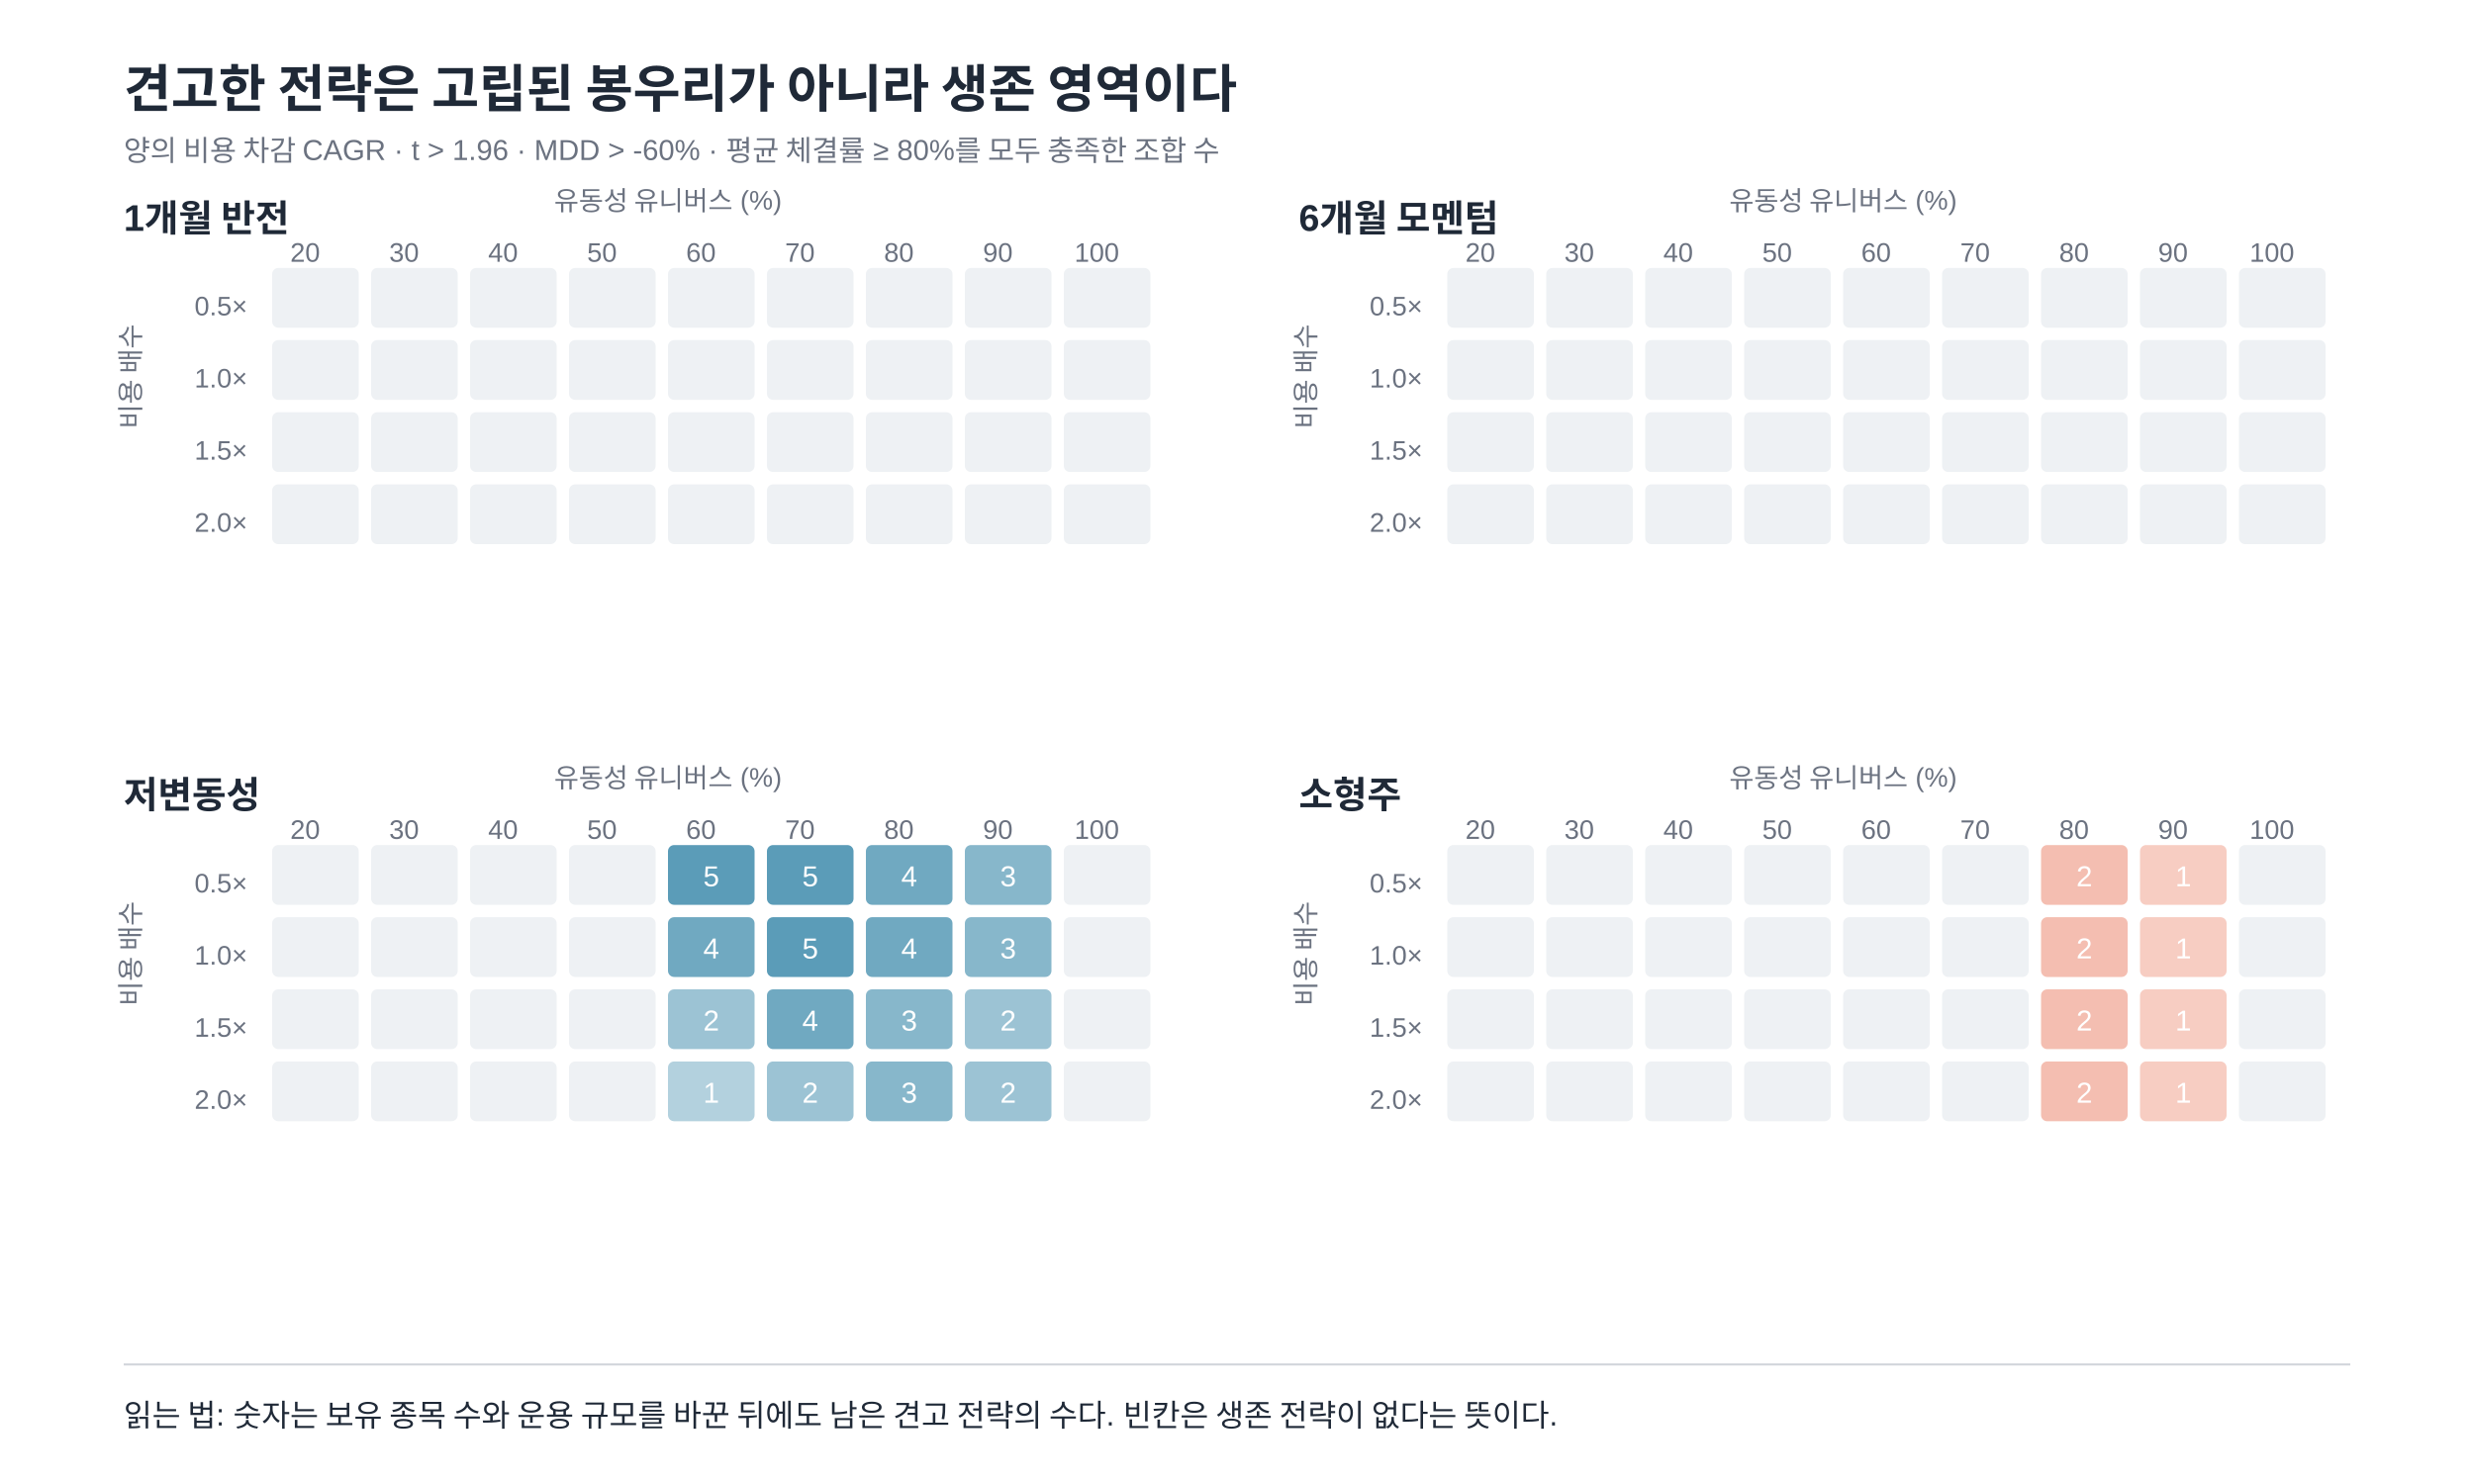
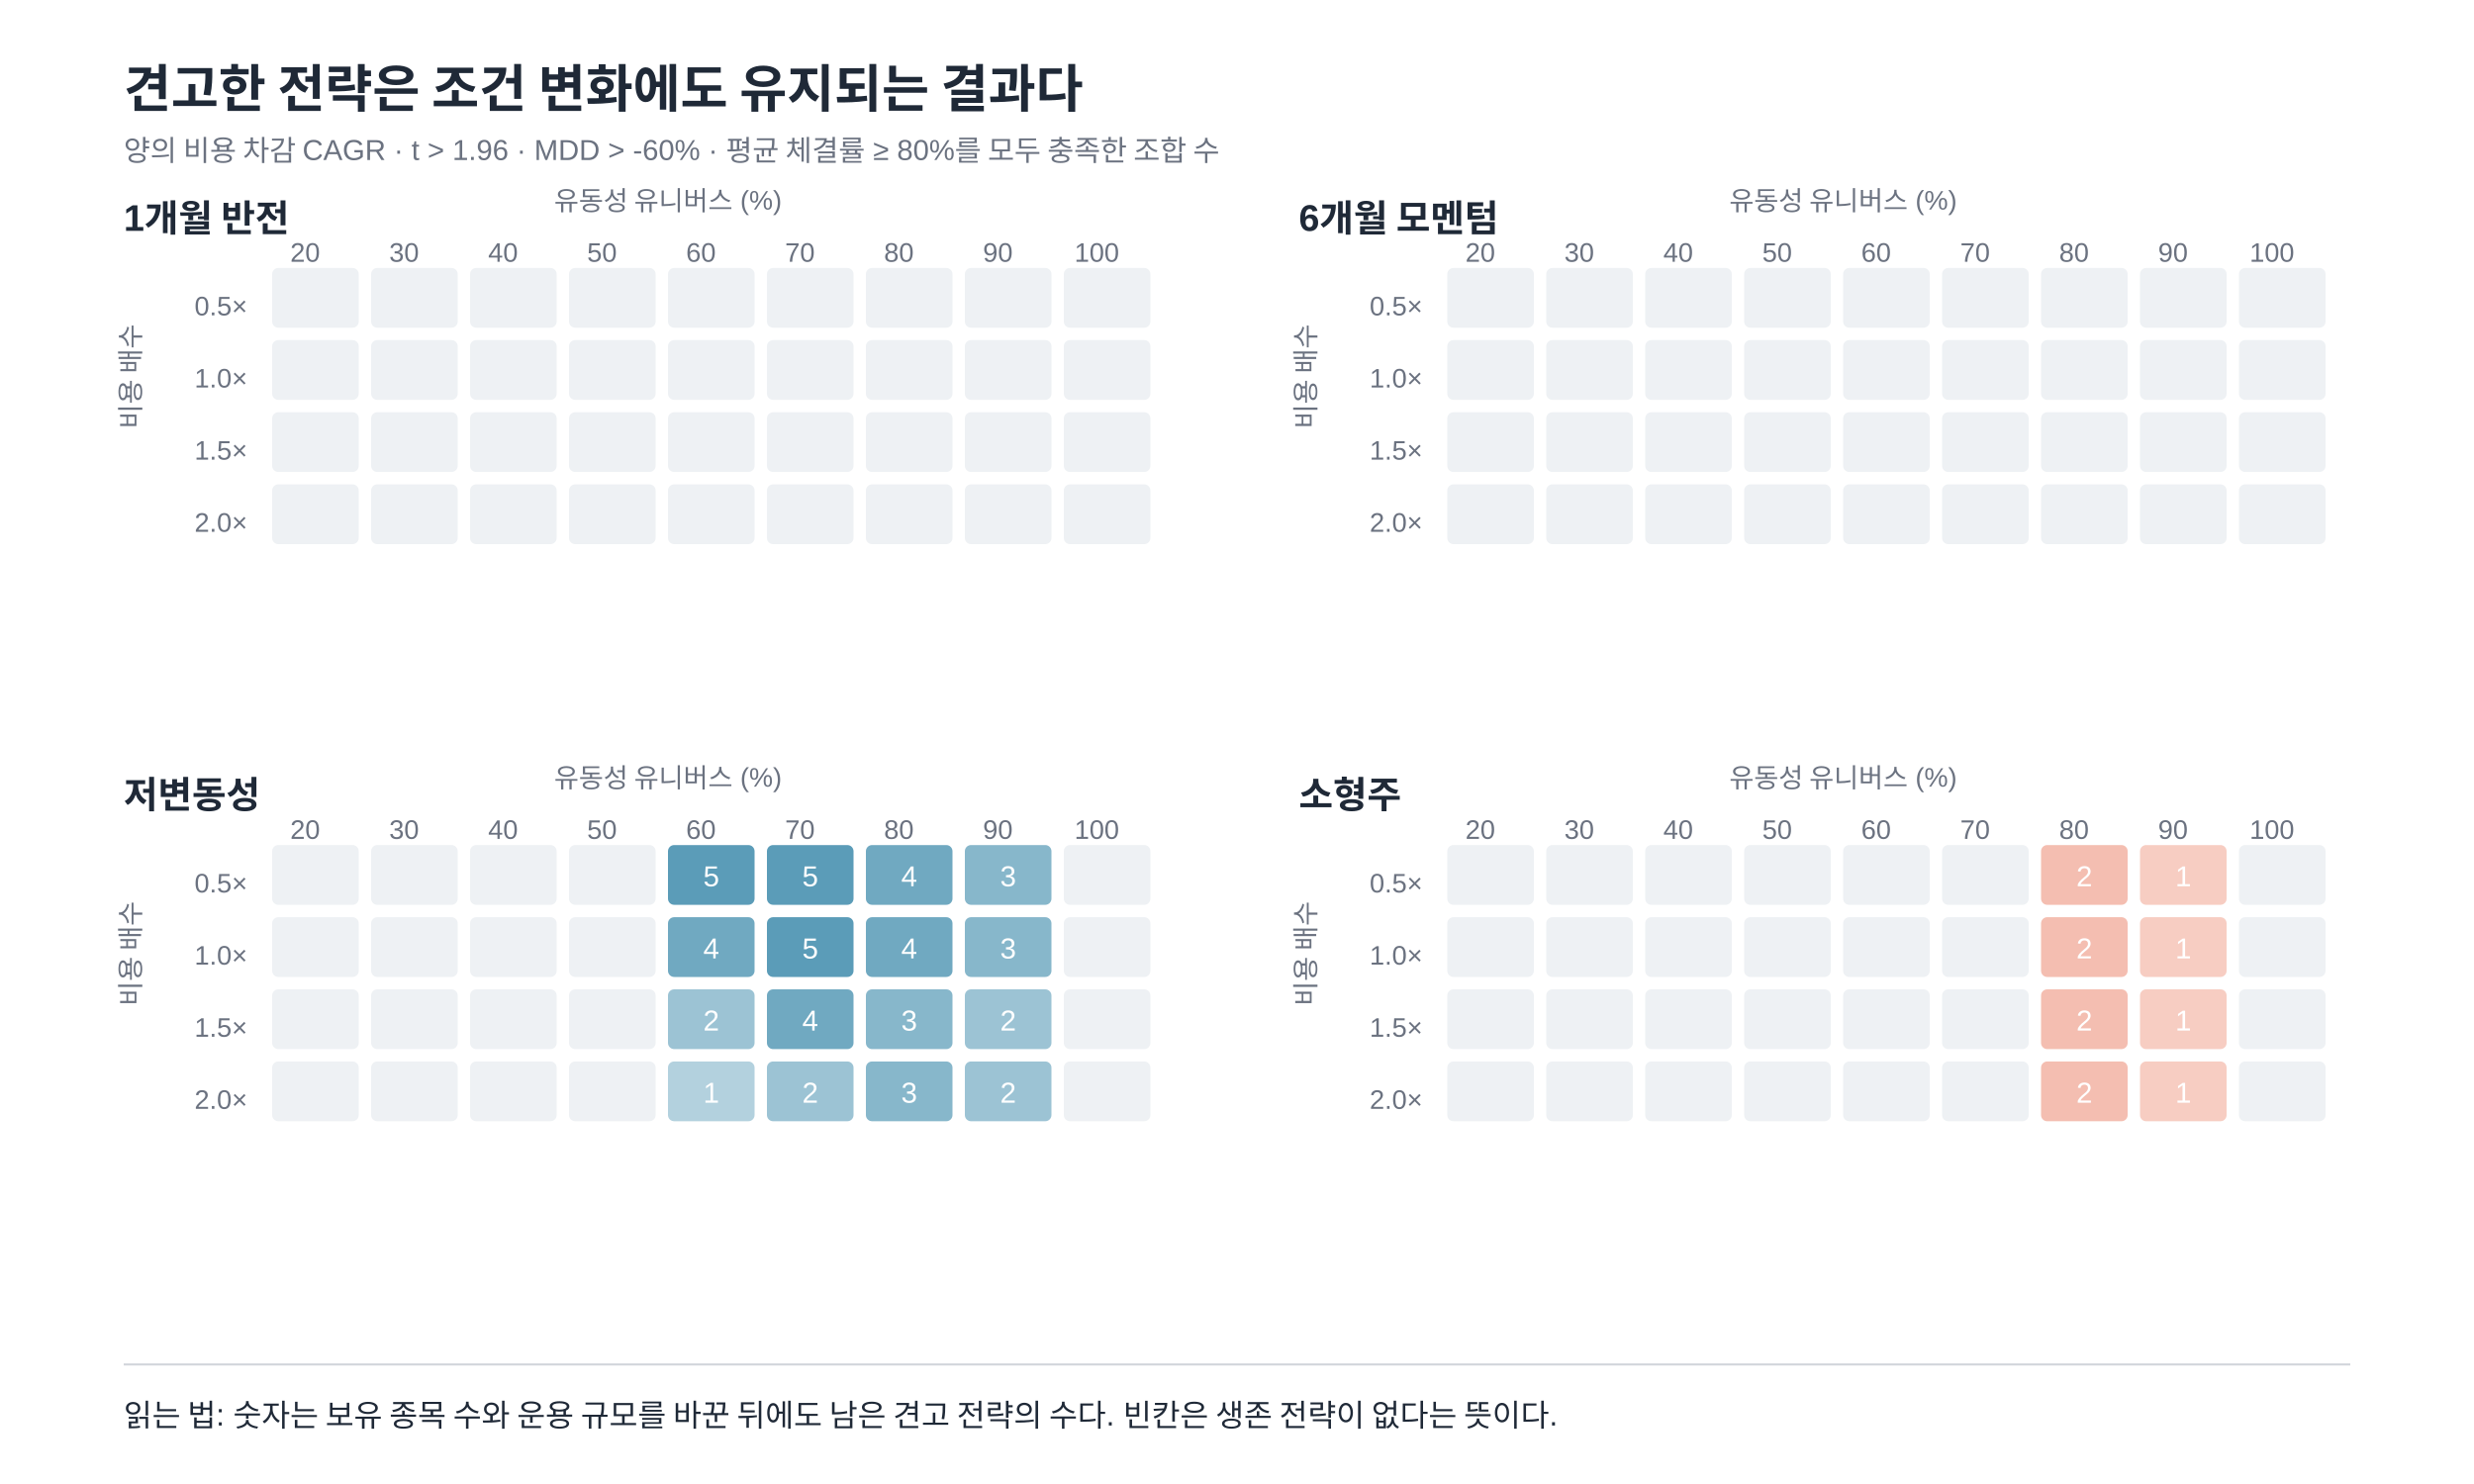
<svg xmlns="http://www.w3.org/2000/svg" width="1200" height="720" viewBox="0 0 1200 720" role="img" aria-labelledby="title desc">
  <rect width="1200" height="720" fill="#FFFFFF" />
  <style>text{font-family:Arial,sans-serif;fill:#1F2937}.muted{fill:#6B7280}.small{font-size:14px}.axis{font-size:13px}.title{font-size:25px;font-weight:700}.panel{font-size:18px;font-weight:700}.note{font-size:15px}</style>
-   <text x="60" y="52" class="title">견고한 전략은 고립된 봉우리가 아니라 생존 영역이다</text>
+   <text x="60" y="52" class="title">견고한 전략은 조건 변화에도 유지되는 결과다</text>
  <text x="60" y="78" class="muted small">양의 비용 차감 CAGR · t &gt; 1.96 · MDD &gt; -60% · 평균 체결률 ≥ 80%를 모두 충족한 조합 수</text>
  <text x="60" y="112" class="panel">1개월 반전</text>
  <text x="148" y="127" text-anchor="middle" class="axis muted">20</text>
  <text x="196" y="127" text-anchor="middle" class="axis muted">30</text>
  <text x="244" y="127" text-anchor="middle" class="axis muted">40</text>
  <text x="292" y="127" text-anchor="middle" class="axis muted">50</text>
  <text x="340" y="127" text-anchor="middle" class="axis muted">60</text>
  <text x="388" y="127" text-anchor="middle" class="axis muted">70</text>
  <text x="436" y="127" text-anchor="middle" class="axis muted">80</text>
  <text x="484" y="127" text-anchor="middle" class="axis muted">90</text>
  <text x="532" y="127" text-anchor="middle" class="axis muted">100</text>
  <text x="324" y="102" text-anchor="middle" class="axis muted">유동성 유니버스 (%)</text>
  <text x="120" y="153" text-anchor="end" class="axis muted">0.5×</text>
  <rect x="132" y="130" width="42" height="29" rx="3" fill="#EEF1F4" opacity="1.00" />
  <rect x="180" y="130" width="42" height="29" rx="3" fill="#EEF1F4" opacity="1.00" />
  <rect x="228" y="130" width="42" height="29" rx="3" fill="#EEF1F4" opacity="1.00" />
  <rect x="276" y="130" width="42" height="29" rx="3" fill="#EEF1F4" opacity="1.00" />
  <rect x="324" y="130" width="42" height="29" rx="3" fill="#EEF1F4" opacity="1.00" />
  <rect x="372" y="130" width="42" height="29" rx="3" fill="#EEF1F4" opacity="1.00" />
  <rect x="420" y="130" width="42" height="29" rx="3" fill="#EEF1F4" opacity="1.00" />
  <rect x="468" y="130" width="42" height="29" rx="3" fill="#EEF1F4" opacity="1.00" />
  <rect x="516" y="130" width="42" height="29" rx="3" fill="#EEF1F4" opacity="1.00" />
  <text x="120" y="188" text-anchor="end" class="axis muted">1.0×</text>
  <rect x="132" y="165" width="42" height="29" rx="3" fill="#EEF1F4" opacity="1.00" />
  <rect x="180" y="165" width="42" height="29" rx="3" fill="#EEF1F4" opacity="1.00" />
  <rect x="228" y="165" width="42" height="29" rx="3" fill="#EEF1F4" opacity="1.00" />
  <rect x="276" y="165" width="42" height="29" rx="3" fill="#EEF1F4" opacity="1.00" />
  <rect x="324" y="165" width="42" height="29" rx="3" fill="#EEF1F4" opacity="1.00" />
  <rect x="372" y="165" width="42" height="29" rx="3" fill="#EEF1F4" opacity="1.00" />
  <rect x="420" y="165" width="42" height="29" rx="3" fill="#EEF1F4" opacity="1.00" />
  <rect x="468" y="165" width="42" height="29" rx="3" fill="#EEF1F4" opacity="1.00" />
  <rect x="516" y="165" width="42" height="29" rx="3" fill="#EEF1F4" opacity="1.00" />
  <text x="120" y="223" text-anchor="end" class="axis muted">1.5×</text>
  <rect x="132" y="200" width="42" height="29" rx="3" fill="#EEF1F4" opacity="1.00" />
  <rect x="180" y="200" width="42" height="29" rx="3" fill="#EEF1F4" opacity="1.00" />
  <rect x="228" y="200" width="42" height="29" rx="3" fill="#EEF1F4" opacity="1.00" />
  <rect x="276" y="200" width="42" height="29" rx="3" fill="#EEF1F4" opacity="1.00" />
  <rect x="324" y="200" width="42" height="29" rx="3" fill="#EEF1F4" opacity="1.00" />
  <rect x="372" y="200" width="42" height="29" rx="3" fill="#EEF1F4" opacity="1.00" />
  <rect x="420" y="200" width="42" height="29" rx="3" fill="#EEF1F4" opacity="1.00" />
  <rect x="468" y="200" width="42" height="29" rx="3" fill="#EEF1F4" opacity="1.00" />
  <rect x="516" y="200" width="42" height="29" rx="3" fill="#EEF1F4" opacity="1.00" />
  <text x="120" y="258" text-anchor="end" class="axis muted">2.0×</text>
  <rect x="132" y="235" width="42" height="29" rx="3" fill="#EEF1F4" opacity="1.00" />
  <rect x="180" y="235" width="42" height="29" rx="3" fill="#EEF1F4" opacity="1.00" />
  <rect x="228" y="235" width="42" height="29" rx="3" fill="#EEF1F4" opacity="1.00" />
  <rect x="276" y="235" width="42" height="29" rx="3" fill="#EEF1F4" opacity="1.00" />
  <rect x="324" y="235" width="42" height="29" rx="3" fill="#EEF1F4" opacity="1.00" />
  <rect x="372" y="235" width="42" height="29" rx="3" fill="#EEF1F4" opacity="1.00" />
  <rect x="420" y="235" width="42" height="29" rx="3" fill="#EEF1F4" opacity="1.00" />
  <rect x="468" y="235" width="42" height="29" rx="3" fill="#EEF1F4" opacity="1.00" />
  <rect x="516" y="235" width="42" height="29" rx="3" fill="#EEF1F4" opacity="1.00" />
  <text x="68" y="208" transform="rotate(-90 68 208)" class="axis muted">비용 배수</text>
  <text x="630" y="112" class="panel">6개월 모멘텀</text>
  <text x="718" y="127" text-anchor="middle" class="axis muted">20</text>
  <text x="766" y="127" text-anchor="middle" class="axis muted">30</text>
  <text x="814" y="127" text-anchor="middle" class="axis muted">40</text>
  <text x="862" y="127" text-anchor="middle" class="axis muted">50</text>
  <text x="910" y="127" text-anchor="middle" class="axis muted">60</text>
  <text x="958" y="127" text-anchor="middle" class="axis muted">70</text>
  <text x="1006" y="127" text-anchor="middle" class="axis muted">80</text>
  <text x="1054" y="127" text-anchor="middle" class="axis muted">90</text>
  <text x="1102" y="127" text-anchor="middle" class="axis muted">100</text>
  <text x="894" y="102" text-anchor="middle" class="axis muted">유동성 유니버스 (%)</text>
  <text x="690" y="153" text-anchor="end" class="axis muted">0.5×</text>
  <rect x="702" y="130" width="42" height="29" rx="3" fill="#EEF1F4" opacity="1.00" />
  <rect x="750" y="130" width="42" height="29" rx="3" fill="#EEF1F4" opacity="1.00" />
  <rect x="798" y="130" width="42" height="29" rx="3" fill="#EEF1F4" opacity="1.00" />
  <rect x="846" y="130" width="42" height="29" rx="3" fill="#EEF1F4" opacity="1.00" />
  <rect x="894" y="130" width="42" height="29" rx="3" fill="#EEF1F4" opacity="1.00" />
  <rect x="942" y="130" width="42" height="29" rx="3" fill="#EEF1F4" opacity="1.00" />
  <rect x="990" y="130" width="42" height="29" rx="3" fill="#EEF1F4" opacity="1.00" />
  <rect x="1038" y="130" width="42" height="29" rx="3" fill="#EEF1F4" opacity="1.00" />
  <rect x="1086" y="130" width="42" height="29" rx="3" fill="#EEF1F4" opacity="1.00" />
  <text x="690" y="188" text-anchor="end" class="axis muted">1.0×</text>
  <rect x="702" y="165" width="42" height="29" rx="3" fill="#EEF1F4" opacity="1.00" />
  <rect x="750" y="165" width="42" height="29" rx="3" fill="#EEF1F4" opacity="1.00" />
  <rect x="798" y="165" width="42" height="29" rx="3" fill="#EEF1F4" opacity="1.00" />
  <rect x="846" y="165" width="42" height="29" rx="3" fill="#EEF1F4" opacity="1.00" />
  <rect x="894" y="165" width="42" height="29" rx="3" fill="#EEF1F4" opacity="1.00" />
  <rect x="942" y="165" width="42" height="29" rx="3" fill="#EEF1F4" opacity="1.00" />
  <rect x="990" y="165" width="42" height="29" rx="3" fill="#EEF1F4" opacity="1.00" />
  <rect x="1038" y="165" width="42" height="29" rx="3" fill="#EEF1F4" opacity="1.00" />
  <rect x="1086" y="165" width="42" height="29" rx="3" fill="#EEF1F4" opacity="1.00" />
  <text x="690" y="223" text-anchor="end" class="axis muted">1.5×</text>
  <rect x="702" y="200" width="42" height="29" rx="3" fill="#EEF1F4" opacity="1.00" />
  <rect x="750" y="200" width="42" height="29" rx="3" fill="#EEF1F4" opacity="1.00" />
  <rect x="798" y="200" width="42" height="29" rx="3" fill="#EEF1F4" opacity="1.00" />
  <rect x="846" y="200" width="42" height="29" rx="3" fill="#EEF1F4" opacity="1.00" />
  <rect x="894" y="200" width="42" height="29" rx="3" fill="#EEF1F4" opacity="1.00" />
  <rect x="942" y="200" width="42" height="29" rx="3" fill="#EEF1F4" opacity="1.00" />
  <rect x="990" y="200" width="42" height="29" rx="3" fill="#EEF1F4" opacity="1.00" />
  <rect x="1038" y="200" width="42" height="29" rx="3" fill="#EEF1F4" opacity="1.00" />
  <rect x="1086" y="200" width="42" height="29" rx="3" fill="#EEF1F4" opacity="1.00" />
  <text x="690" y="258" text-anchor="end" class="axis muted">2.0×</text>
  <rect x="702" y="235" width="42" height="29" rx="3" fill="#EEF1F4" opacity="1.00" />
  <rect x="750" y="235" width="42" height="29" rx="3" fill="#EEF1F4" opacity="1.00" />
  <rect x="798" y="235" width="42" height="29" rx="3" fill="#EEF1F4" opacity="1.00" />
  <rect x="846" y="235" width="42" height="29" rx="3" fill="#EEF1F4" opacity="1.00" />
  <rect x="894" y="235" width="42" height="29" rx="3" fill="#EEF1F4" opacity="1.00" />
  <rect x="942" y="235" width="42" height="29" rx="3" fill="#EEF1F4" opacity="1.00" />
  <rect x="990" y="235" width="42" height="29" rx="3" fill="#EEF1F4" opacity="1.00" />
  <rect x="1038" y="235" width="42" height="29" rx="3" fill="#EEF1F4" opacity="1.00" />
  <rect x="1086" y="235" width="42" height="29" rx="3" fill="#EEF1F4" opacity="1.00" />
  <text x="638" y="208" transform="rotate(-90 638 208)" class="axis muted">비용 배수</text>
  <text x="60" y="392" class="panel">저변동성</text>
  <text x="148" y="407" text-anchor="middle" class="axis muted">20</text>
  <text x="196" y="407" text-anchor="middle" class="axis muted">30</text>
  <text x="244" y="407" text-anchor="middle" class="axis muted">40</text>
  <text x="292" y="407" text-anchor="middle" class="axis muted">50</text>
  <text x="340" y="407" text-anchor="middle" class="axis muted">60</text>
  <text x="388" y="407" text-anchor="middle" class="axis muted">70</text>
  <text x="436" y="407" text-anchor="middle" class="axis muted">80</text>
  <text x="484" y="407" text-anchor="middle" class="axis muted">90</text>
  <text x="532" y="407" text-anchor="middle" class="axis muted">100</text>
  <text x="324" y="382" text-anchor="middle" class="axis muted">유동성 유니버스 (%)</text>
  <text x="120" y="433" text-anchor="end" class="axis muted">0.5×</text>
  <rect x="132" y="410" width="42" height="29" rx="3" fill="#EEF1F4" opacity="1.00" />
  <rect x="180" y="410" width="42" height="29" rx="3" fill="#EEF1F4" opacity="1.00" />
  <rect x="228" y="410" width="42" height="29" rx="3" fill="#EEF1F4" opacity="1.00" />
  <rect x="276" y="410" width="42" height="29" rx="3" fill="#EEF1F4" opacity="1.00" />
  <rect x="324" y="410" width="42" height="29" rx="3" fill="#247BA0" opacity="0.75" />
  <text x="345" y="430" text-anchor="middle" class="small" fill="#FFFFFF" style="fill:#FFFFFF">5</text>
  <rect x="372" y="410" width="42" height="29" rx="3" fill="#247BA0" opacity="0.75" />
  <text x="393" y="430" text-anchor="middle" class="small" fill="#FFFFFF" style="fill:#FFFFFF">5</text>
  <rect x="420" y="410" width="42" height="29" rx="3" fill="#247BA0" opacity="0.65" />
  <text x="441" y="430" text-anchor="middle" class="small" fill="#FFFFFF" style="fill:#FFFFFF">4</text>
  <rect x="468" y="410" width="42" height="29" rx="3" fill="#247BA0" opacity="0.55" />
  <text x="489" y="430" text-anchor="middle" class="small" fill="#FFFFFF" style="fill:#FFFFFF">3</text>
  <rect x="516" y="410" width="42" height="29" rx="3" fill="#EEF1F4" opacity="1.00" />
  <text x="120" y="468" text-anchor="end" class="axis muted">1.0×</text>
  <rect x="132" y="445" width="42" height="29" rx="3" fill="#EEF1F4" opacity="1.00" />
  <rect x="180" y="445" width="42" height="29" rx="3" fill="#EEF1F4" opacity="1.00" />
  <rect x="228" y="445" width="42" height="29" rx="3" fill="#EEF1F4" opacity="1.00" />
  <rect x="276" y="445" width="42" height="29" rx="3" fill="#EEF1F4" opacity="1.00" />
  <rect x="324" y="445" width="42" height="29" rx="3" fill="#247BA0" opacity="0.65" />
  <text x="345" y="465" text-anchor="middle" class="small" fill="#FFFFFF" style="fill:#FFFFFF">4</text>
  <rect x="372" y="445" width="42" height="29" rx="3" fill="#247BA0" opacity="0.75" />
  <text x="393" y="465" text-anchor="middle" class="small" fill="#FFFFFF" style="fill:#FFFFFF">5</text>
  <rect x="420" y="445" width="42" height="29" rx="3" fill="#247BA0" opacity="0.65" />
  <text x="441" y="465" text-anchor="middle" class="small" fill="#FFFFFF" style="fill:#FFFFFF">4</text>
  <rect x="468" y="445" width="42" height="29" rx="3" fill="#247BA0" opacity="0.55" />
  <text x="489" y="465" text-anchor="middle" class="small" fill="#FFFFFF" style="fill:#FFFFFF">3</text>
  <rect x="516" y="445" width="42" height="29" rx="3" fill="#EEF1F4" opacity="1.00" />
  <text x="120" y="503" text-anchor="end" class="axis muted">1.5×</text>
  <rect x="132" y="480" width="42" height="29" rx="3" fill="#EEF1F4" opacity="1.00" />
  <rect x="180" y="480" width="42" height="29" rx="3" fill="#EEF1F4" opacity="1.00" />
  <rect x="228" y="480" width="42" height="29" rx="3" fill="#EEF1F4" opacity="1.00" />
  <rect x="276" y="480" width="42" height="29" rx="3" fill="#EEF1F4" opacity="1.00" />
  <rect x="324" y="480" width="42" height="29" rx="3" fill="#247BA0" opacity="0.45" />
  <text x="345" y="500" text-anchor="middle" class="small" fill="#FFFFFF" style="fill:#FFFFFF">2</text>
  <rect x="372" y="480" width="42" height="29" rx="3" fill="#247BA0" opacity="0.65" />
  <text x="393" y="500" text-anchor="middle" class="small" fill="#FFFFFF" style="fill:#FFFFFF">4</text>
  <rect x="420" y="480" width="42" height="29" rx="3" fill="#247BA0" opacity="0.55" />
  <text x="441" y="500" text-anchor="middle" class="small" fill="#FFFFFF" style="fill:#FFFFFF">3</text>
  <rect x="468" y="480" width="42" height="29" rx="3" fill="#247BA0" opacity="0.45" />
  <text x="489" y="500" text-anchor="middle" class="small" fill="#FFFFFF" style="fill:#FFFFFF">2</text>
  <rect x="516" y="480" width="42" height="29" rx="3" fill="#EEF1F4" opacity="1.00" />
  <text x="120" y="538" text-anchor="end" class="axis muted">2.0×</text>
  <rect x="132" y="515" width="42" height="29" rx="3" fill="#EEF1F4" opacity="1.00" />
  <rect x="180" y="515" width="42" height="29" rx="3" fill="#EEF1F4" opacity="1.00" />
  <rect x="228" y="515" width="42" height="29" rx="3" fill="#EEF1F4" opacity="1.00" />
  <rect x="276" y="515" width="42" height="29" rx="3" fill="#EEF1F4" opacity="1.00" />
  <rect x="324" y="515" width="42" height="29" rx="3" fill="#247BA0" opacity="0.35" />
  <text x="345" y="535" text-anchor="middle" class="small" fill="#FFFFFF" style="fill:#FFFFFF">1</text>
  <rect x="372" y="515" width="42" height="29" rx="3" fill="#247BA0" opacity="0.45" />
  <text x="393" y="535" text-anchor="middle" class="small" fill="#FFFFFF" style="fill:#FFFFFF">2</text>
  <rect x="420" y="515" width="42" height="29" rx="3" fill="#247BA0" opacity="0.55" />
  <text x="441" y="535" text-anchor="middle" class="small" fill="#FFFFFF" style="fill:#FFFFFF">3</text>
  <rect x="468" y="515" width="42" height="29" rx="3" fill="#247BA0" opacity="0.45" />
  <text x="489" y="535" text-anchor="middle" class="small" fill="#FFFFFF" style="fill:#FFFFFF">2</text>
  <rect x="516" y="515" width="42" height="29" rx="3" fill="#EEF1F4" opacity="1.00" />
  <text x="68" y="488" transform="rotate(-90 68 488)" class="axis muted">비용 배수</text>
  <text x="630" y="392" class="panel">소형주</text>
  <text x="718" y="407" text-anchor="middle" class="axis muted">20</text>
  <text x="766" y="407" text-anchor="middle" class="axis muted">30</text>
  <text x="814" y="407" text-anchor="middle" class="axis muted">40</text>
  <text x="862" y="407" text-anchor="middle" class="axis muted">50</text>
  <text x="910" y="407" text-anchor="middle" class="axis muted">60</text>
  <text x="958" y="407" text-anchor="middle" class="axis muted">70</text>
  <text x="1006" y="407" text-anchor="middle" class="axis muted">80</text>
  <text x="1054" y="407" text-anchor="middle" class="axis muted">90</text>
  <text x="1102" y="407" text-anchor="middle" class="axis muted">100</text>
  <text x="894" y="382" text-anchor="middle" class="axis muted">유동성 유니버스 (%)</text>
  <text x="690" y="433" text-anchor="end" class="axis muted">0.5×</text>
  <rect x="702" y="410" width="42" height="29" rx="3" fill="#EEF1F4" opacity="1.00" />
  <rect x="750" y="410" width="42" height="29" rx="3" fill="#EEF1F4" opacity="1.00" />
  <rect x="798" y="410" width="42" height="29" rx="3" fill="#EEF1F4" opacity="1.00" />
  <rect x="846" y="410" width="42" height="29" rx="3" fill="#EEF1F4" opacity="1.00" />
  <rect x="894" y="410" width="42" height="29" rx="3" fill="#EEF1F4" opacity="1.00" />
  <rect x="942" y="410" width="42" height="29" rx="3" fill="#EEF1F4" opacity="1.00" />
  <rect x="990" y="410" width="42" height="29" rx="3" fill="#E76F51" opacity="0.45" />
  <text x="1011" y="430" text-anchor="middle" class="small" fill="#FFFFFF" style="fill:#FFFFFF">2</text>
  <rect x="1038" y="410" width="42" height="29" rx="3" fill="#E76F51" opacity="0.35" />
  <text x="1059" y="430" text-anchor="middle" class="small" fill="#FFFFFF" style="fill:#FFFFFF">1</text>
  <rect x="1086" y="410" width="42" height="29" rx="3" fill="#EEF1F4" opacity="1.00" />
  <text x="690" y="468" text-anchor="end" class="axis muted">1.0×</text>
  <rect x="702" y="445" width="42" height="29" rx="3" fill="#EEF1F4" opacity="1.00" />
  <rect x="750" y="445" width="42" height="29" rx="3" fill="#EEF1F4" opacity="1.00" />
  <rect x="798" y="445" width="42" height="29" rx="3" fill="#EEF1F4" opacity="1.00" />
  <rect x="846" y="445" width="42" height="29" rx="3" fill="#EEF1F4" opacity="1.00" />
  <rect x="894" y="445" width="42" height="29" rx="3" fill="#EEF1F4" opacity="1.00" />
  <rect x="942" y="445" width="42" height="29" rx="3" fill="#EEF1F4" opacity="1.00" />
  <rect x="990" y="445" width="42" height="29" rx="3" fill="#E76F51" opacity="0.45" />
  <text x="1011" y="465" text-anchor="middle" class="small" fill="#FFFFFF" style="fill:#FFFFFF">2</text>
  <rect x="1038" y="445" width="42" height="29" rx="3" fill="#E76F51" opacity="0.35" />
  <text x="1059" y="465" text-anchor="middle" class="small" fill="#FFFFFF" style="fill:#FFFFFF">1</text>
  <rect x="1086" y="445" width="42" height="29" rx="3" fill="#EEF1F4" opacity="1.00" />
  <text x="690" y="503" text-anchor="end" class="axis muted">1.5×</text>
  <rect x="702" y="480" width="42" height="29" rx="3" fill="#EEF1F4" opacity="1.00" />
  <rect x="750" y="480" width="42" height="29" rx="3" fill="#EEF1F4" opacity="1.00" />
  <rect x="798" y="480" width="42" height="29" rx="3" fill="#EEF1F4" opacity="1.00" />
  <rect x="846" y="480" width="42" height="29" rx="3" fill="#EEF1F4" opacity="1.00" />
  <rect x="894" y="480" width="42" height="29" rx="3" fill="#EEF1F4" opacity="1.00" />
  <rect x="942" y="480" width="42" height="29" rx="3" fill="#EEF1F4" opacity="1.00" />
  <rect x="990" y="480" width="42" height="29" rx="3" fill="#E76F51" opacity="0.45" />
  <text x="1011" y="500" text-anchor="middle" class="small" fill="#FFFFFF" style="fill:#FFFFFF">2</text>
  <rect x="1038" y="480" width="42" height="29" rx="3" fill="#E76F51" opacity="0.35" />
  <text x="1059" y="500" text-anchor="middle" class="small" fill="#FFFFFF" style="fill:#FFFFFF">1</text>
  <rect x="1086" y="480" width="42" height="29" rx="3" fill="#EEF1F4" opacity="1.00" />
  <text x="690" y="538" text-anchor="end" class="axis muted">2.0×</text>
  <rect x="702" y="515" width="42" height="29" rx="3" fill="#EEF1F4" opacity="1.00" />
  <rect x="750" y="515" width="42" height="29" rx="3" fill="#EEF1F4" opacity="1.00" />
  <rect x="798" y="515" width="42" height="29" rx="3" fill="#EEF1F4" opacity="1.00" />
  <rect x="846" y="515" width="42" height="29" rx="3" fill="#EEF1F4" opacity="1.00" />
  <rect x="894" y="515" width="42" height="29" rx="3" fill="#EEF1F4" opacity="1.00" />
  <rect x="942" y="515" width="42" height="29" rx="3" fill="#EEF1F4" opacity="1.00" />
  <rect x="990" y="515" width="42" height="29" rx="3" fill="#E76F51" opacity="0.45" />
  <text x="1011" y="535" text-anchor="middle" class="small" fill="#FFFFFF" style="fill:#FFFFFF">2</text>
  <rect x="1038" y="515" width="42" height="29" rx="3" fill="#E76F51" opacity="0.35" />
  <text x="1059" y="535" text-anchor="middle" class="small" fill="#FFFFFF" style="fill:#FFFFFF">1</text>
  <rect x="1086" y="515" width="42" height="29" rx="3" fill="#EEF1F4" opacity="1.00" />
  <text x="638" y="488" transform="rotate(-90 638 488)" class="axis muted">비용 배수</text>
  <line x1="60" y1="662" x2="1140" y2="662" stroke="#D1D5DB" />
  <text x="60" y="692" class="note">읽는 법: 숫자는 보유 종목 수와 운용 규모를 바꾼 뒤에도 남은 견고 전략의 수다. 빈칸은 생존 전략이 없다는 뜻이다.</text>
</svg>
